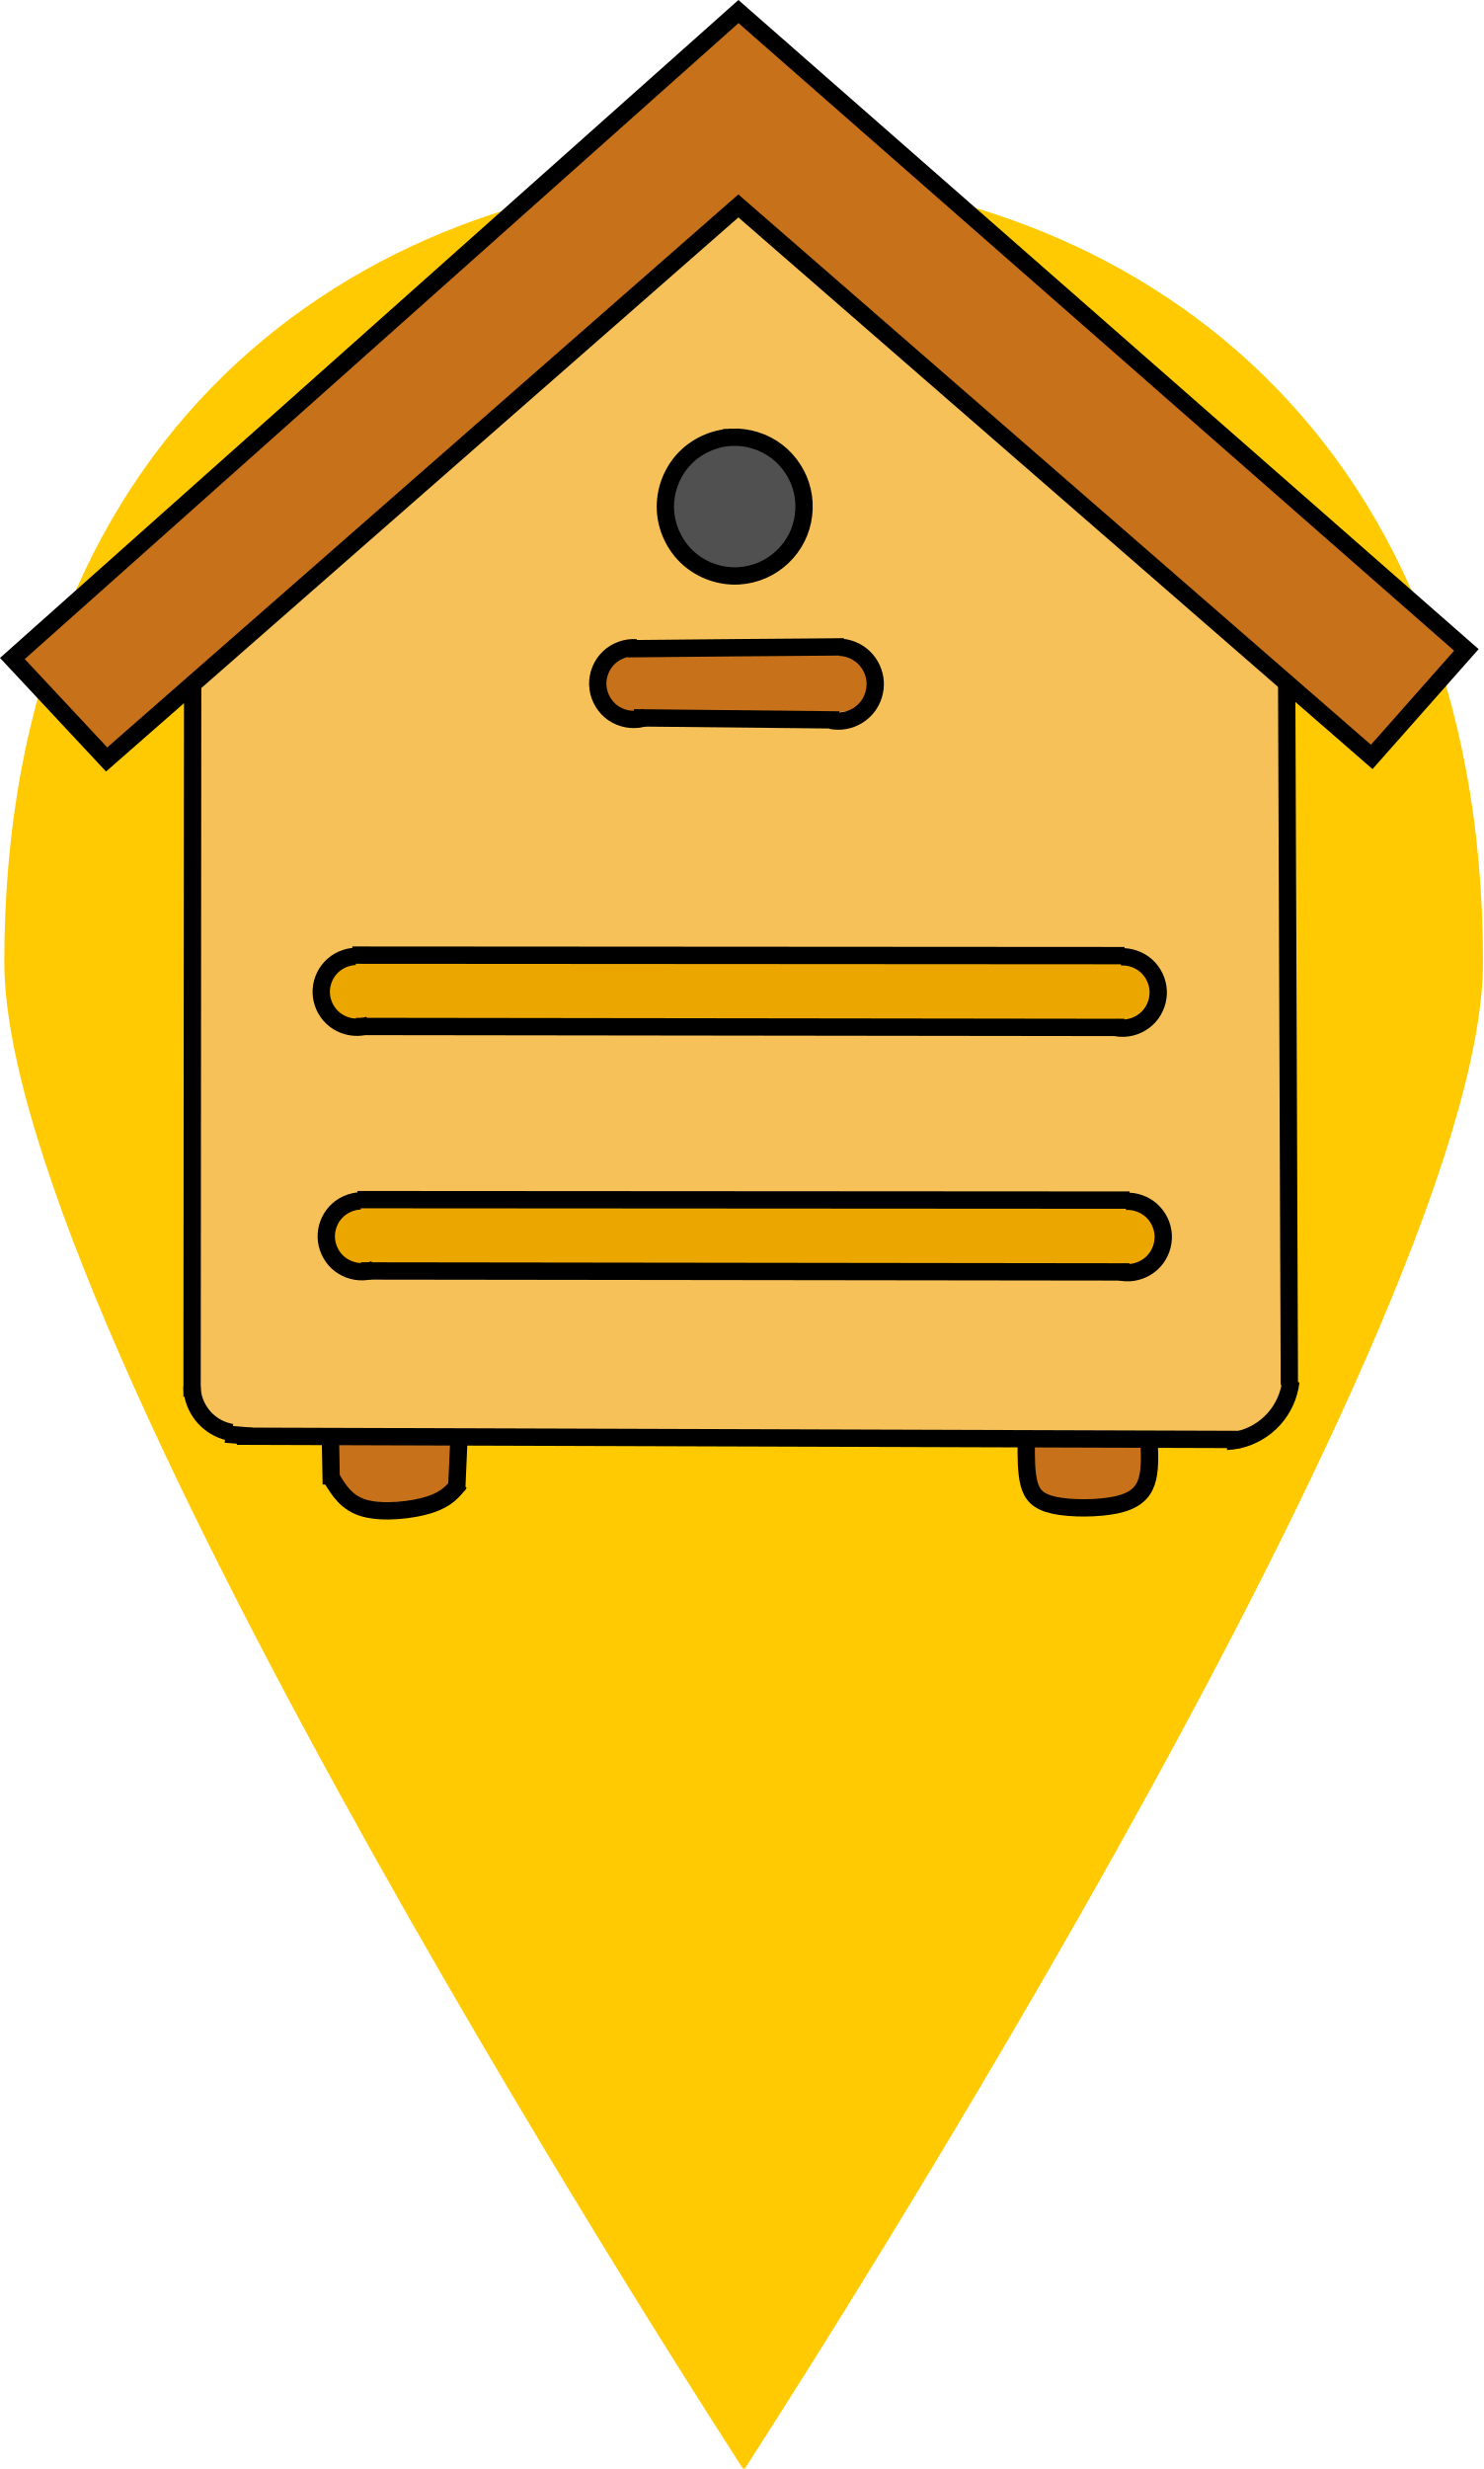
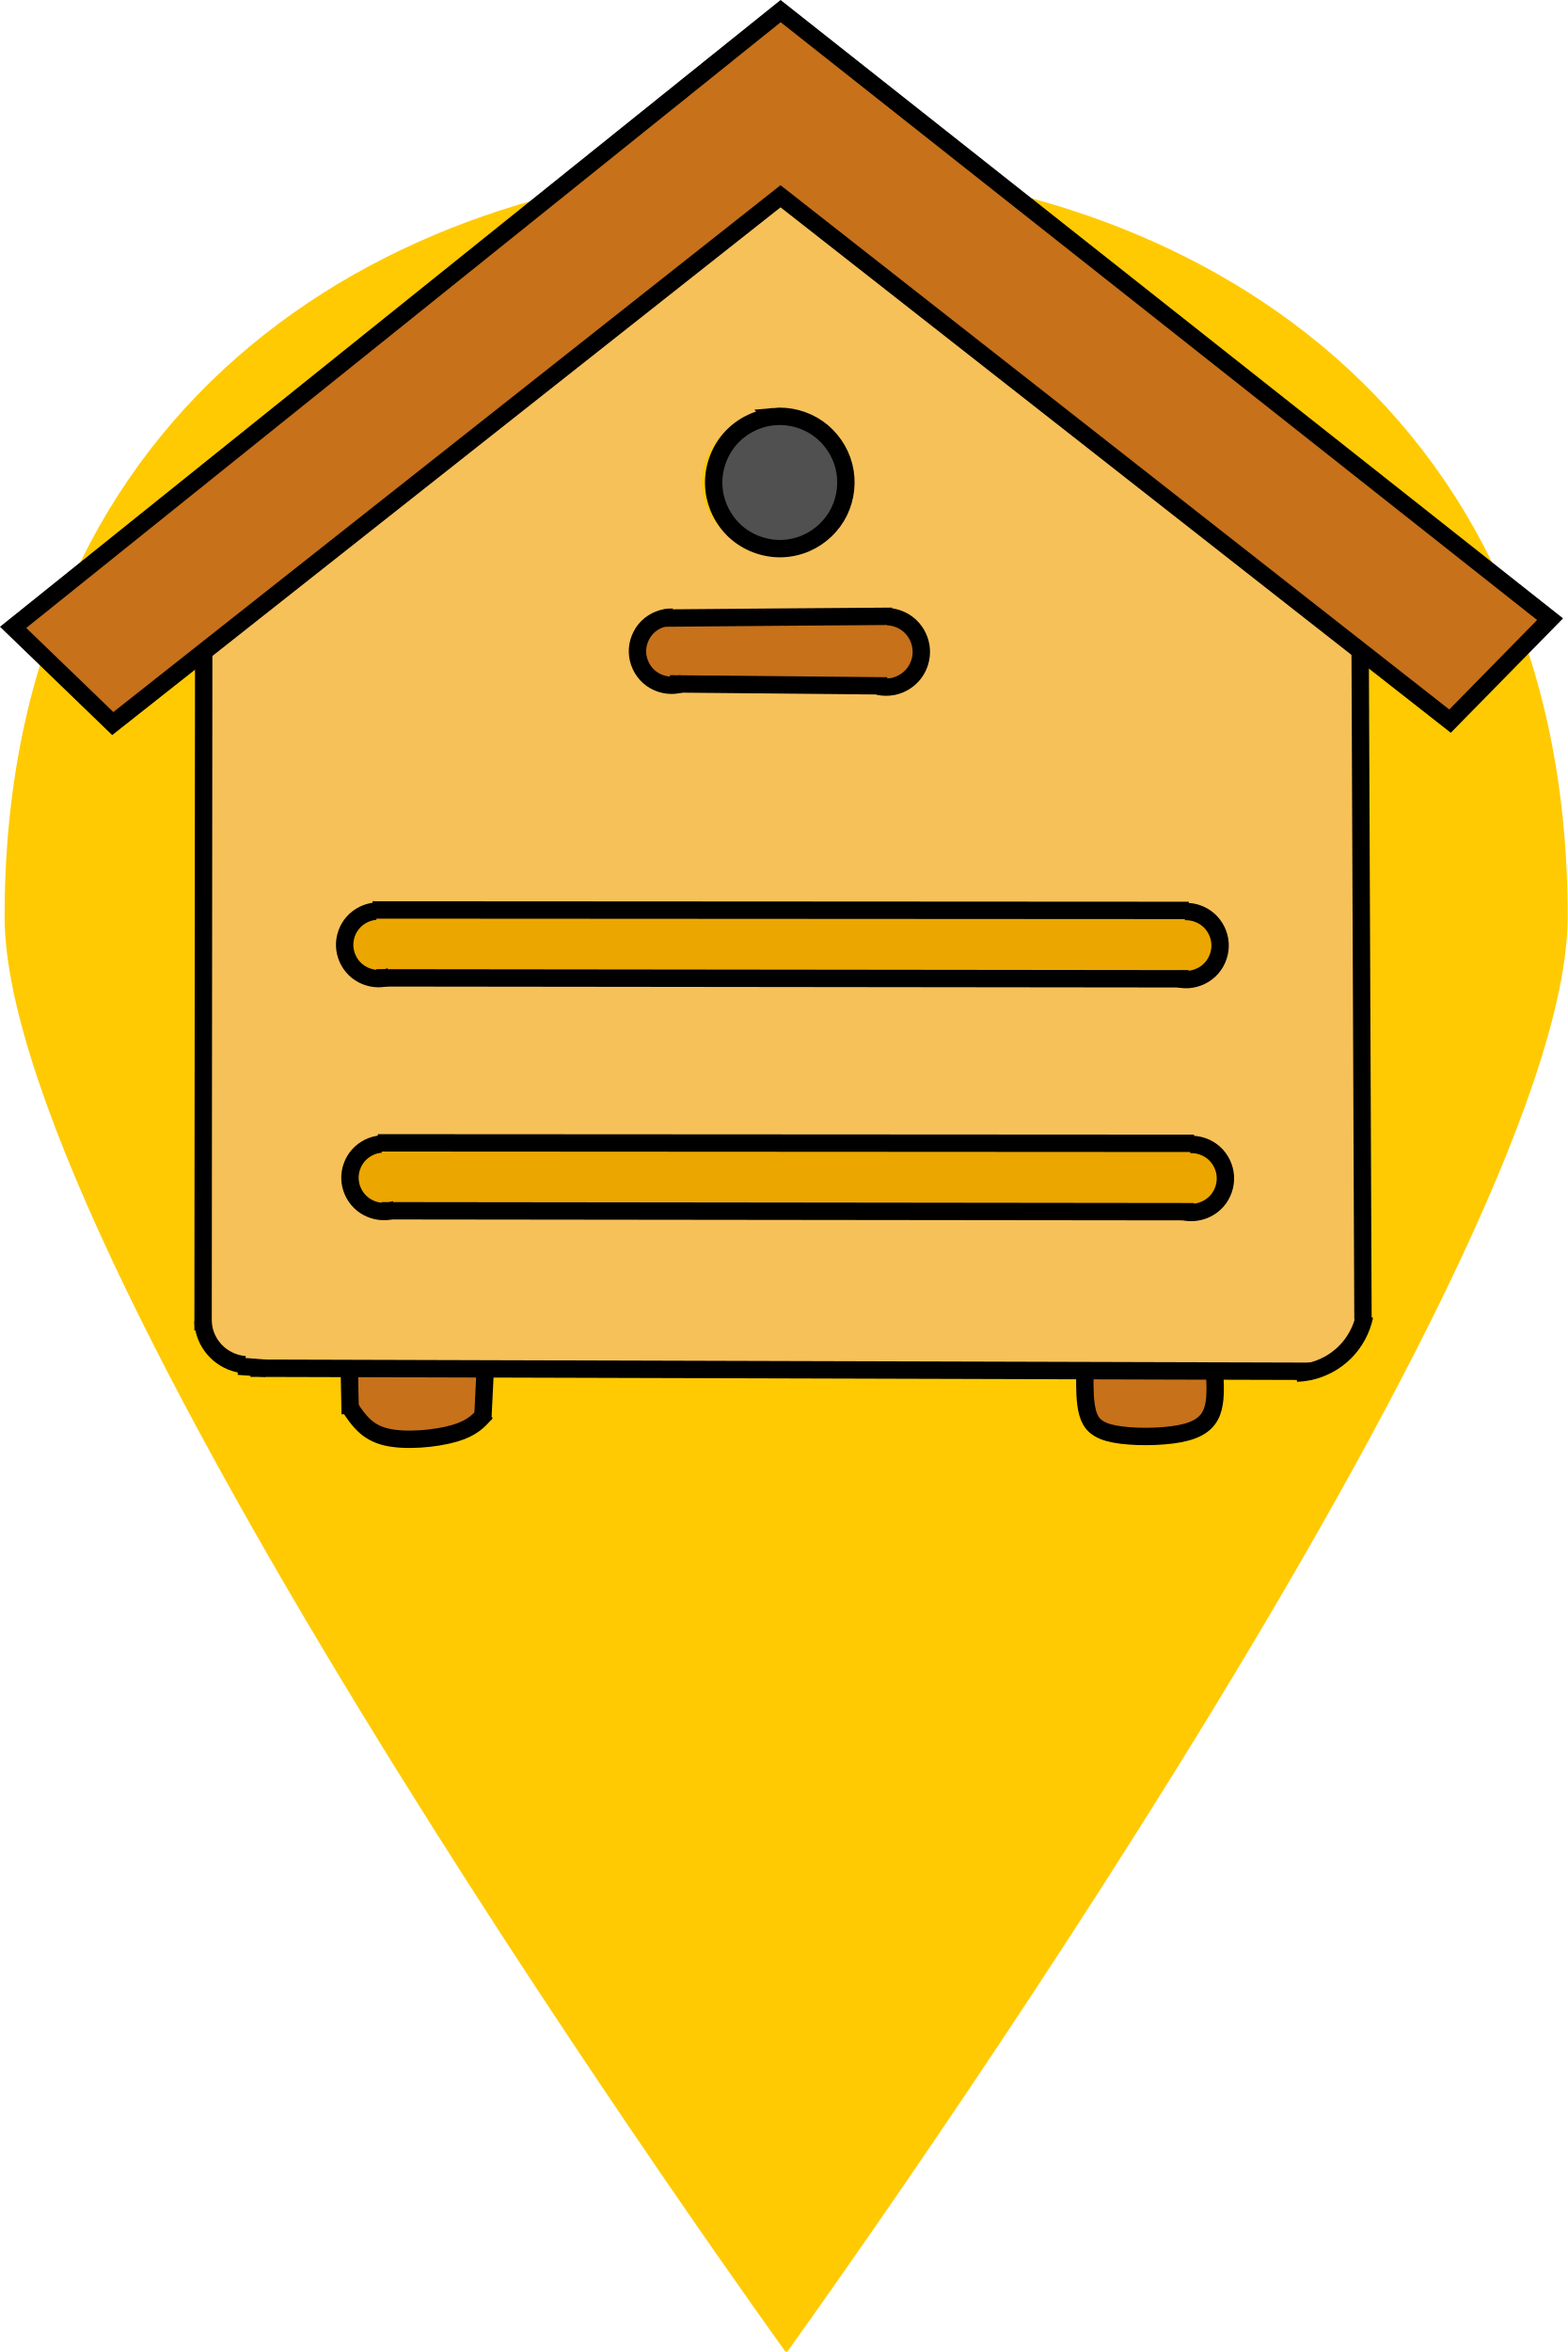
- <svg xmlns="http://www.w3.org/2000/svg" version="1.1" id="svg922" width="351.822" height="585.588" viewBox="0 0 351.822 585.588">
+ <svg xmlns="http://www.w3.org/2000/svg" version="1.1" id="svg922" width="60" height="90" viewBox="0 0 60 90">
  <defs id="defs926">
    </defs>
-   <g id="g930" transform="translate(129.6072,261.6111)">
-     <g id="g880" transform="translate(-136.0849,-228.0234)" style="fill:#ffca02;fill-opacity:1">
+   <g id="g930" transform="translate(129.7242,202.9962)">
+     <g id="g880" transform="matrix(0.1705354,0,0,0.1536851,-130.8271,-197.8304)" style="fill:#ffca02;fill-opacity:1">
      <path fill="#00aeef" d="m 182.9,551.7 c 0,0.1 0.2,0.3 0.2,0.3 0,0 175.2,-269 175.2,-357.4 C 358.3,64.5 269.5,7.9 182.9,7.7 96.3,7.9 7.5,64.5 7.5,194.6 7.5,283 182.8,552 182.8,552 c 0,0 0.1,-0.3 0.1,-0.3 z M 122.2,187.2 c 0,-33.6 27.2,-60.8 60.8,-60.8 33.6,0 60.8,27.2 60.8,60.8 0,33.6 -27.3,60.8 -60.9,60.8 -33.5,0 -60.7,-27.2 -60.7,-60.8 z" id="path878" style="fill:#ffca02;fill-opacity:1" />
    </g>
-     <path id="path1311" style="opacity:1;fill:#c7711b;fill-opacity:1;stroke-width:0.21" d="m 48.279,3.875 c -0.057,-3.255e-4 -0.094,0.008 -0.123,0.016 -0.057,0.015 -0.085,0.028 -0.111,0.041 -0.052,0.026 -0.089,0.048 -0.131,0.076 -0.083,0.055 -0.18,0.128 -0.305,0.225 -0.249,0.193 -0.601,0.482 -1.059,0.865 -0.916,0.767 -2.254,1.917 -4,3.439 -3.492,3.046 -8.616,7.578 -15.232,13.473 -5.611,4.999 -10.713,9.558 -14.412,12.877 -1.85,1.659 -3.349,3.008 -4.387,3.947 -0.519,0.47 -0.922,0.838 -1.197,1.092 -0.138,0.127 -0.243,0.225 -0.316,0.295 -0.037,0.035 -0.064,0.061 -0.088,0.086 -0.012,0.012 -0.024,0.024 -0.039,0.041 -0.008,0.009 -0.015,0.017 -0.031,0.039 -0.008,0.011 -0.033,0.052 -0.033,0.053 -2.888e-4,5.33e-4 -0.055,0.205 -0.055,0.205 -1.8e-5,5.68e-4 7.816e-4,0.058 0.004,0.08 0.003,0.022 0.008,0.04 0.012,0.055 0.008,0.03 0.015,0.05 0.021,0.066 0.014,0.033 0.025,0.051 0.035,0.068 0.02,0.034 0.036,0.058 0.055,0.084 0.038,0.053 0.085,0.112 0.143,0.182 0.114,0.14 0.271,0.324 0.467,0.547 0.391,0.445 0.928,1.037 1.518,1.672 0.591,0.636 1.149,1.214 1.578,1.637 0.214,0.211 0.397,0.384 0.539,0.51 0.071,0.063 0.13,0.114 0.189,0.158 0.03,0.022 0.057,0.043 0.098,0.066 0.04,0.023 0.065,0.072 0.258,0.072 4.11e-4,0 0.117,-0.014 0.145,-0.023 0.027,-0.009 0.044,-0.017 0.057,-0.023 0.026,-0.012 0.04,-0.02 0.051,-0.027 0.023,-0.014 0.034,-0.025 0.049,-0.035 0.029,-0.021 0.059,-0.043 0.096,-0.072 0.074,-0.059 0.174,-0.141 0.303,-0.248 0.258,-0.215 0.629,-0.528 1.102,-0.932 0.944,-0.807 2.294,-1.972 3.953,-3.41 3.319,-2.876 7.87,-6.843 12.852,-11.207 8.975,-7.862 13.506,-11.83 15.834,-13.773 1.164,-0.972 1.79,-1.442 2.082,-1.609 0.093,-0.054 0.074,-0.043 0.084,-0.047 2.943,2.64 11.91,10.412 20.209,17.557 4.162,3.583 8.145,7 11.096,9.514 1.475,1.257 2.692,2.286 3.545,3 0.426,0.357 0.763,0.635 0.996,0.824 0.117,0.094 0.207,0.167 0.275,0.219 0.034,0.026 0.061,0.045 0.094,0.066 0.016,0.011 0.03,0.022 0.068,0.041 0.019,0.009 0.102,0.037 0.104,0.037 0.001,3.09e-4 0.457,-0.156 0.457,-0.156 0.006,-0.007 0.265,-0.304 0.611,-0.697 0.346,-0.393 0.804,-0.912 1.289,-1.461 0.971,-1.098 1.941,-2.196 2.162,-2.449 a 0.456,0.456 0 0 0 0,-0.002 l 0.393,-0.451 a 0.456,0.456 0 0 0 -0.043,-0.643 L 80.223,31.66 C 68.726,21.574 60.875,14.693 55.869,10.314 53.366,8.125 51.575,6.561 50.393,5.535 49.802,5.022 49.362,4.645 49.062,4.389 48.913,4.261 48.798,4.163 48.715,4.094 c -0.042,-0.035 -0.075,-0.062 -0.104,-0.084 -0.028,-0.022 -0.031,-0.03 -0.094,-0.068 -6.56e-4,-3.985e-4 -0.094,-0.045 -0.135,-0.055 C 48.342,3.877 48.308,3.875 48.279,3.875 Z" transform="matrix(4.107773,0,0,4.107773,-151.9882,-272.2688)" />
-     <path id="path1325" style="opacity:1;fill:#505050;fill-opacity:1;stroke-width:0.21" d="m 48.154,28.225 c -0.25,-0.013 -0.504,2.68e-4 -0.76,0.043 -0.682,0.114 -1.364,0.431 -1.977,0.969 -0.919,0.807 -1.349,2.086 -1.119,3.311 0.105,0.561 0.476,1.158 0.932,1.676 0.456,0.518 0.99,0.953 1.523,1.107 1.066,0.309 1.629,0.254 2.65,-0.262 1.34,-0.677 2.036,-1.77 2.035,-3.217 -0.002,-2.114 -1.533,-3.534 -3.285,-3.627 z" transform="matrix(4.107773,0,0,4.107773,-151.9882,-272.2688)" />
-     <path id="path1313" style="opacity:1;fill:#c7711b;fill-opacity:1;stroke-width:0.21" d="m 48.053,40.258 c -3.021,0 -4.594,0.003 -5.504,0.061 -0.455,0.029 -0.748,0.07 -0.98,0.143 -0.232,0.072 -0.395,0.183 -0.537,0.295 -0.804,0.633 -0.883,1.806 -0.162,2.527 0.113,0.113 0.271,0.235 0.496,0.307 0.225,0.072 0.514,0.113 0.977,0.141 0.925,0.056 2.554,0.059 5.672,0.059 3.118,10e-7 4.747,-0.003 5.672,-0.059 0.462,-0.028 0.751,-0.069 0.977,-0.141 0.225,-0.072 0.383,-0.194 0.496,-0.307 0.336,-0.336 0.505,-0.77 0.484,-1.205 -0.021,-0.435 -0.225,-0.863 -0.58,-1.219 L 54.547,40.344 a 0.295,0.295 0 0 0 -0.209,-0.086 z" transform="matrix(4.107773,0,0,4.107773,-151.9882,-272.2688)" />
-     <path id="path1327" style="opacity:1;fill:#eba600;fill-opacity:1;stroke-width:0.21" d="m 48.129,58.105 c -11.161,0 -16.811,-4.89e-4 -19.732,0.053 -1.46,0.027 -2.235,0.066 -2.699,0.129 -0.232,0.031 -0.391,0.069 -0.523,0.127 -0.133,0.058 -0.231,0.143 -0.289,0.201 -0.725,0.725 -0.652,1.911 0.154,2.545 0.141,0.111 0.368,0.248 0.838,0.312 0.47,0.065 1.241,0.103 2.693,0.131 2.905,0.056 8.522,0.059 19.682,0.062 l 22.473,0.008 a 0.311,0.311 0 0 0 0.221,-0.09 l 0.52,-0.52 c 0.362,-0.362 0.584,-0.755 0.584,-1.178 3.59e-4,-0.422 -0.221,-0.815 -0.582,-1.176 l -0.516,-0.516 a 0.311,0.311 0 0 0 -0.221,-0.09 z" transform="matrix(4.107773,0,0,4.107773,-151.9882,-272.2688)" />
-     <path id="path1329" style="opacity:1;fill:#eba600;fill-opacity:1;stroke-width:0.21" d="m 25.928,72.072 a 0.424,0.424 0 0 0 -0.299,0.125 l -0.516,0.516 c -0.373,0.373 -0.614,0.793 -0.615,1.254 -9.82e-4,0.461 0.239,0.88 0.611,1.252 l 0.512,0.512 a 0.424,0.424 0 0 0 0.299,0.125 l 22.604,0.006 c 11.179,0.003 16.83,0.002 19.75,-0.051 1.46,-0.027 2.232,-0.064 2.705,-0.129 0.237,-0.032 0.404,-0.071 0.551,-0.137 0.147,-0.065 0.261,-0.167 0.32,-0.227 0.772,-0.772 0.69,-2.042 -0.17,-2.719 -0.141,-0.111 -0.406,-0.271 -0.881,-0.338 -0.475,-0.067 -1.238,-0.107 -2.686,-0.135 -2.895,-0.055 -8.511,-0.055 -19.717,-0.055 z" transform="matrix(4.107773,0,0,4.107773,-151.9882,-272.2688)" />
-     <path id="path1331" style="opacity:1;fill:#f7c15a;fill-opacity:1;stroke-width:0.21" d="m 47.855,15.17 c -0.209,0.006 -0.386,0.12 -0.459,0.176 -0.087,0.067 -0.188,0.157 -0.42,0.357 -0.232,0.2 -0.559,0.483 -0.969,0.84 -0.82,0.713 -1.975,1.719 -3.381,2.947 -2.811,2.456 -6.625,5.794 -10.764,9.422 L 16.814,42.104 a 0.462,0.462 0 0 0 -0.158,0.348 v 20.365 20.365 a 0.462,0.462 0 0 0 0.109,0.297 L 17.311,84.125 c 0.176,0.209 0.374,0.392 0.574,0.535 0.2,0.143 0.358,0.277 0.684,0.277 0.051,0 0.281,0.111 0.242,0.072 0.12,0.12 0.171,0.114 0.213,0.127 0.042,0.013 0.073,0.019 0.105,0.025 0.066,0.012 0.135,0.021 0.219,0.029 0.168,0.017 0.392,0.031 0.682,0.045 0.579,0.029 1.412,0.055 2.482,0.078 2.141,0.046 5.233,0.08 9.117,0.098 21.875,0.1 33.232,0.145 39.221,0.111 2.994,-0.017 4.643,-0.053 5.611,-0.115 0.484,-0.031 0.799,-0.068 1.039,-0.119 0.24,-0.051 0.421,-0.131 0.547,-0.207 0.476,-0.29 0.967,-0.783 1.256,-1.258 0.111,-0.181 0.226,-0.414 0.293,-0.746 0.067,-0.332 0.105,-0.771 0.131,-1.492 0.051,-1.442 0.047,-4.019 0.033,-8.986 -0.016,-5.666 -0.086,-14.822 -0.156,-20.352 L 79.477,42.199 a 0.462,0.462 0 0 0 -0.16,-0.344 L 63.879,28.432 C 56.277,21.822 52.419,18.471 50.389,16.803 49.374,15.968 48.829,15.555 48.436,15.342 48.239,15.235 48.065,15.164 47.855,15.17 Z m -0.242,12.594 c 1.187,-0.054 2.405,0.367 3.258,1.266 1.867,1.967 1.151,5.573 -1.297,6.607 -0.417,0.176 -1.109,0.272 -1.799,0.244 -0.69,-0.028 -1.388,-0.178 -1.826,-0.395 -2.174,-1.076 -2.853,-4.105 -1.348,-6.184 0.694,-0.958 1.825,-1.485 3.012,-1.539 z m 5.633,12.031 c 0.952,0.033 1.141,0.104 1.562,0.291 0.809,0.358 1.238,1.031 1.312,1.764 0.074,0.733 -0.214,1.52 -0.941,2.092 -0.139,0.109 -0.183,0.144 -0.314,0.188 -0.132,0.043 -0.374,0.086 -0.824,0.113 -0.901,0.054 -2.605,0.051 -5.945,0.041 -3.319,-0.009 -5.024,-0.016 -5.945,-0.076 -0.461,-0.03 -0.719,-0.075 -0.877,-0.123 -0.158,-0.048 -0.234,-0.096 -0.396,-0.205 -1.014,-0.684 -1.313,-1.824 -0.766,-2.883 0.151,-0.293 0.243,-0.448 0.367,-0.551 0.124,-0.102 0.328,-0.197 0.783,-0.277 0.911,-0.16 2.724,-0.215 6.271,-0.299 3.112,-0.073 4.761,-0.107 5.713,-0.074 z m -5.139,17.822 c 12.627,-10e-7 18.561,-0.023 21.383,0.156 1.411,0.09 2.028,0.254 2.246,0.389 0.109,0.068 0.144,0.113 0.203,0.225 0.059,0.111 0.126,0.293 0.238,0.525 0.112,0.232 0.215,0.472 0.287,0.662 0.036,0.095 0.065,0.177 0.082,0.234 0.017,0.057 0.014,0.112 0.014,0.035 0,0.105 -0.142,0.597 -0.357,1.01 -0.216,0.413 -0.546,0.805 -0.605,0.844 -0.126,0.082 -0.77,0.291 -1.178,0.318 -0.007,4.85e-4 -0.251,0.007 -0.605,0.01 -0.354,0.003 -0.849,0.006 -1.467,0.008 -1.235,0.004 -2.965,0.004 -5.061,0.004 -4.192,-0.001 -9.849,-0.012 -15.963,-0.029 -10.103,-0.029 -15.674,-0.052 -18.771,-0.107 -1.549,-0.028 -2.482,-0.065 -3.037,-0.111 -0.555,-0.047 -0.706,-0.118 -0.701,-0.115 -0.916,-0.6 -1.194,-1.952 -0.568,-2.979 0.117,-0.192 0.187,-0.333 0.248,-0.416 0.061,-0.083 0.101,-0.124 0.232,-0.188 0.263,-0.126 0.926,-0.262 2.348,-0.338 2.844,-0.152 8.709,-0.137 21.033,-0.137 z m 0.557,14.131 c 10.676,0.027 16.33,0.044 19.387,0.102 1.528,0.029 2.411,0.068 2.928,0.119 0.517,0.051 0.623,0.098 0.736,0.16 1.44,0.786 1.343,3.066 -0.203,3.865 -0.169,0.087 -0.711,0.2 -3.818,0.236 -3.108,0.037 -8.747,0.022 -19.154,-0.016 -6.187,-0.023 -11.857,-0.051 -16.008,-0.08 -2.075,-0.015 -3.771,-0.03 -4.961,-0.043 -0.595,-0.007 -1.064,-0.013 -1.389,-0.02 -0.163,-0.003 -0.29,-0.005 -0.377,-0.008 -0.041,-0.001 -0.071,-0.003 -0.092,-0.004 -0.353,-0.069 -0.778,-0.356 -1.096,-0.762 -0.319,-0.407 -0.52,-0.917 -0.52,-1.332 0,-0.695 0.536,-1.517 1.303,-1.889 0.218,-0.105 0.291,-0.15 0.744,-0.205 0.453,-0.055 1.248,-0.096 2.719,-0.119 2.942,-0.047 8.588,-0.034 19.801,-0.006 z" transform="matrix(4.107773,0,0,4.107773,-151.9882,-272.2688)" />
-     <path id="path1317" style="opacity:1;fill:#c7711b;fill-opacity:1;stroke-width:0.21" d="m 25.105,85.699 a 0.456,0.456 0 0 0 -0.457,0.457 v 0.801 c 0,0.624 0.288,1.217 0.691,1.697 0.404,0.48 0.935,0.864 1.549,0.957 1.082,0.165 2.716,-0.045 3.664,-0.49 0.355,-0.167 0.66,-0.323 0.842,-0.65 0.181,-0.328 0.191,-0.663 0.221,-1.186 l 0.062,-1.104 a 0.456,0.456 0 0 0 -0.455,-0.482 h -3.059 z" transform="matrix(4.107773,0,0,4.107773,-151.9882,-272.2688)" />
-     <path id="path1315" style="opacity:1;fill:#c7711b;fill-opacity:1;stroke-width:0.21" d="m 65.201,85.902 a 0.466,0.466 0 0 0 -0.459,0.545 l 0.139,0.787 a 0.466,0.466 0 0 0 0,0.002 c 0.12,0.677 0.191,1.08 0.383,1.424 0.192,0.344 0.566,0.525 0.896,0.598 0.295,0.065 0.683,0.178 0.701,0.186 0.292,0.116 0.488,0.085 0.799,0.078 0.311,-0.007 0.677,-0.033 1.047,-0.072 0.37,-0.04 0.742,-0.092 1.061,-0.152 0.319,-0.06 0.556,-0.105 0.791,-0.229 0.356,-0.188 0.658,-0.399 0.834,-0.734 0.176,-0.335 0.199,-0.7 0.201,-1.178 l 0.002,-0.787 a 0.466,0.466 0 0 0 -0.465,-0.467 h -2.965 z" transform="matrix(4.107773,0,0,4.107773,-151.9882,-272.2688)" />
-     <path style="fill:none;stroke:#000000;stroke-width:4.108px;stroke-linecap:butt;stroke-linejoin:miter;stroke-opacity:1" d="M -126.671,-105.43 45.581,-258.87 218.267,-107.468 195.814,-82.087 45.557,-212.77 -104.307,-81.483 Z" id="path956" />
-     <path style="fill:none;stroke:#000000;stroke-width:4.108px;stroke-linecap:butt;stroke-linejoin:miter;stroke-opacity:1" d="m 43.985,-157.903 c -4.328,0.187 -8.551,2.164 -11.465,5.369 -2.914,3.204 -4.484,7.596 -4.26,11.921 0.223,4.326 2.237,8.532 5.466,11.419 3.229,2.887 7.633,4.419 11.957,4.159 1.921,-0.116 3.821,-0.571 5.585,-1.34 3.487,-1.519 6.415,-4.288 8.125,-7.686 1.711,-3.398 2.192,-7.398 1.336,-11.105 -0.856,-3.706 -3.043,-7.091 -6.071,-9.394 -3.028,-2.303 -6.873,-3.508 -10.673,-3.344 z" id="path962" />
-     <path style="fill:none;stroke:#000000;stroke-width:4.108px;stroke-linecap:butt;stroke-linejoin:miter;stroke-opacity:1" d="m 21.338,-107.964 c -2.366,-0.177 -4.791,0.691 -6.507,2.329 -1.716,1.638 -2.697,4.019 -2.631,6.391 0.066,2.371 1.177,4.695 2.981,6.235 1.804,1.54 4.274,2.272 6.626,1.964 0.658,-0.086 1.305,-0.249 1.925,-0.486" id="path986" />
-     <path style="fill:none;stroke:#000000;stroke-width:4.108px;stroke-linecap:butt;stroke-linejoin:miter;stroke-opacity:1" d="m 69.565,-108.105 c 2.143,0.073 4.249,0.966 5.791,2.456 1.542,1.49 2.507,3.564 2.653,5.703 0.146,2.14 -0.527,4.325 -1.852,6.011 -1.325,1.686 -3.289,2.857 -5.403,3.221 -1.066,0.183 -2.165,0.167 -3.225,-0.047" id="path990" />
-     <path style="fill:none;stroke:#000000;stroke-width:4.108px;stroke-linecap:butt;stroke-linejoin:miter;stroke-opacity:1" d="m 19.371,-107.745 c 17.082,-0.197 34.16,-0.296 51.234,-0.446" id="path994" />
-     <path style="fill:none;stroke:#000000;stroke-width:4.108px;stroke-linecap:butt;stroke-linejoin:miter;stroke-opacity:1" d="m 20.73,-91.365 48.758,0.508" id="path996" />
-     <path style="fill:none;stroke:#000000;stroke-width:4.108px;stroke-linecap:butt;stroke-linejoin:miter;stroke-opacity:1" d="m -46.017,-35.076 183.181,0.115" id="path998" />
-     <path style="fill:none;stroke:#000000;stroke-width:4.108px;stroke-linecap:butt;stroke-linejoin:miter;stroke-opacity:1" d="M 137.131,-17.929 -45.162,-18.162" id="path1000" />
-     <path style="fill:none;stroke:#000000;stroke-width:4.108px;stroke-linecap:butt;stroke-linejoin:miter;stroke-opacity:1" d="m -45.273,-34.777 c -2.195,0.071 -4.347,1.044 -5.851,2.644 -1.504,1.6 -2.34,3.809 -2.274,6.004 0.066,2.195 1.034,4.349 2.631,5.857 1.597,1.507 3.804,2.349 5.999,2.288 0.961,-0.027 1.918,-0.22 2.814,-0.569" id="path1002" />
-     <path style="fill:none;stroke:#000000;stroke-width:4.108px;stroke-linecap:butt;stroke-linejoin:miter;stroke-opacity:1" d="m 136.216,-34.67 c 2.219,-0.127 4.478,0.663 6.134,2.146 1.656,1.483 2.689,3.641 2.807,5.861 0.117,2.22 -0.683,4.475 -2.173,6.124 -1.49,1.649 -3.653,2.673 -5.873,2.78 -0.707,0.034 -1.419,-0.021 -2.112,-0.163" id="path1014" />
-     <path style="fill:none;stroke:#000000;stroke-width:4.108px;stroke-linecap:butt;stroke-linejoin:miter;stroke-opacity:1" d="M -44.823,22.913 138.359,23.029" id="path998-3" />
-     <path style="fill:none;stroke:#000000;stroke-width:4.108px;stroke-linecap:butt;stroke-linejoin:miter;stroke-opacity:1" d="M 138.325,40.06 -43.968,39.827" id="path1000-6" />
-     <path style="fill:none;stroke:#000000;stroke-width:4.108px;stroke-linecap:butt;stroke-linejoin:miter;stroke-opacity:1" d="m -44.079,23.212 c -2.195,0.071 -4.347,1.044 -5.851,2.644 -1.504,1.6 -2.34,3.809 -2.274,6.004 0.066,2.195 1.034,4.349 2.631,5.857 1.597,1.507 3.804,2.349 5.999,2.288 0.961,-0.027 1.918,-0.22 2.814,-0.569" id="path1002-7" />
-     <path style="fill:none;stroke:#000000;stroke-width:4.108px;stroke-linecap:butt;stroke-linejoin:miter;stroke-opacity:1" d="m 137.41,23.319 c 2.219,-0.127 4.477,0.663 6.133,2.146 1.656,1.483 2.689,3.64 2.806,5.86 0.117,2.22 -0.683,4.474 -2.173,6.123 -1.49,1.649 -3.652,2.673 -5.872,2.781 -0.707,0.034 -1.419,-0.021 -2.112,-0.163" id="path1014-5" />
-     <path style="fill:none;stroke:#000000;stroke-width:4.108px;stroke-linecap:butt;stroke-linejoin:miter;stroke-opacity:1" d="m -83.902,-100.16 -0.141,169.805" id="path1058" />
-     <path style="fill:none;stroke:#000000;stroke-width:4.108px;stroke-linecap:butt;stroke-linejoin:miter;stroke-opacity:1" d="m -74.609,78.157 c -2.223,-0.368 -4.327,-1.418 -5.958,-2.973 -1.631,-1.554 -2.78,-3.607 -3.254,-5.809 -0.148,-0.686 -0.231,-1.385 -0.249,-2.087" id="path1062" />
-     <path style="fill:none;stroke:#000000;stroke-width:4.108px;stroke-linecap:butt;stroke-linejoin:miter;stroke-opacity:1" d="m -73.409,79.026 238.185,0.773" id="path1066" />
-     <path style="fill:none;stroke:#000000;stroke-width:4.108px;stroke-linecap:butt;stroke-linejoin:miter;stroke-opacity:1" d="m 176.626,66.022 c -0.375,3.3 -1.805,6.472 -4.028,8.939 -2.224,2.467 -5.23,4.218 -8.474,4.933 -0.896,0.198 -1.809,0.318 -2.726,0.36" id="path1070" />
-     <path style="fill:none;stroke:#000000;stroke-width:4.108px;stroke-linecap:butt;stroke-linejoin:miter;stroke-opacity:1" d="m 175.639,-99.312 0.634,166.198" id="path1074" />
-     <path style="fill:none;stroke:#000000;stroke-width:4.108px;stroke-linecap:butt;stroke-linejoin:miter;stroke-opacity:1" d="m -76.124,78.52 6.23,0.531" id="path1078" />
-     <path style="fill:none;stroke:#000000;stroke-width:4.108px;stroke-linecap:butt;stroke-linejoin:miter;stroke-opacity:1" d="m -51.193,81.036 0.178,9.417" id="path1080" />
-     <path style="fill:none;stroke:#000000;stroke-width:4.108px;stroke-linecap:butt;stroke-linejoin:miter;stroke-opacity:1" d="m -20.726,79.355 -0.547,12.491" id="path1082" />
-     <path style="fill:none;stroke:#000000;stroke-width:4.108px;stroke-linecap:butt;stroke-linejoin:miter;stroke-opacity:1" d="m -51.025,88.876 c 1.847,3.048 3.691,6.091 8.02,7.259 4.328,1.167 11.14,0.464 15.3,-0.865 4.16,-1.329 5.672,-3.285 7.184,-5.242" id="path1084" />
-     <path style="fill:none;stroke:#000000;stroke-width:4.108px;stroke-linecap:butt;stroke-linejoin:miter;stroke-opacity:1" d="m 142.982,80.173 c 0.155,3.523 0.31,7.043 -0.599,9.712 -0.91,2.669 -2.884,4.492 -7.14,5.418 -4.256,0.925 -10.797,0.952 -14.753,0.101 -3.956,-0.851 -5.325,-2.585 -6.001,-5.233 -0.676,-2.647 -0.656,-6.207 -0.635,-9.771" id="path1088" />
+     <path id="path1311" style="opacity:1;fill:#c7711b;fill-opacity:1;stroke-width:0.21" d="m 48.279,3.875 c -0.057,-3.255e-4 -0.094,0.008 -0.123,0.016 -0.057,0.015 -0.085,0.028 -0.111,0.041 -0.052,0.026 -0.089,0.048 -0.131,0.076 -0.083,0.055 -0.18,0.128 -0.305,0.225 -0.249,0.193 -0.601,0.482 -1.059,0.865 -0.916,0.767 -2.254,1.917 -4,3.439 -3.492,3.046 -8.616,7.578 -15.232,13.473 -5.611,4.999 -10.713,9.558 -14.412,12.877 -1.85,1.659 -3.349,3.008 -4.387,3.947 -0.519,0.47 -0.922,0.838 -1.197,1.092 -0.138,0.127 -0.243,0.225 -0.316,0.295 -0.037,0.035 -0.064,0.061 -0.088,0.086 -0.012,0.012 -0.024,0.024 -0.039,0.041 -0.008,0.009 -0.015,0.017 -0.031,0.039 -0.008,0.011 -0.033,0.052 -0.033,0.053 -2.888e-4,5.33e-4 -0.055,0.205 -0.055,0.205 -1.8e-5,5.68e-4 7.816e-4,0.058 0.004,0.08 0.003,0.022 0.008,0.04 0.012,0.055 0.008,0.03 0.015,0.05 0.021,0.066 0.014,0.033 0.025,0.051 0.035,0.068 0.02,0.034 0.036,0.058 0.055,0.084 0.038,0.053 0.085,0.112 0.143,0.182 0.114,0.14 0.271,0.324 0.467,0.547 0.391,0.445 0.928,1.037 1.518,1.672 0.591,0.636 1.149,1.214 1.578,1.637 0.214,0.211 0.397,0.384 0.539,0.51 0.071,0.063 0.13,0.114 0.189,0.158 0.03,0.022 0.057,0.043 0.098,0.066 0.04,0.023 0.065,0.072 0.258,0.072 4.11e-4,0 0.117,-0.014 0.145,-0.023 0.027,-0.009 0.044,-0.017 0.057,-0.023 0.026,-0.012 0.04,-0.02 0.051,-0.027 0.023,-0.014 0.034,-0.025 0.049,-0.035 0.029,-0.021 0.059,-0.043 0.096,-0.072 0.074,-0.059 0.174,-0.141 0.303,-0.248 0.258,-0.215 0.629,-0.528 1.102,-0.932 0.944,-0.807 2.294,-1.972 3.953,-3.41 3.319,-2.876 7.87,-6.843 12.852,-11.207 8.975,-7.862 13.506,-11.83 15.834,-13.773 1.164,-0.972 1.79,-1.442 2.082,-1.609 0.093,-0.054 0.074,-0.043 0.084,-0.047 2.943,2.64 11.91,10.412 20.209,17.557 4.162,3.583 8.145,7 11.096,9.514 1.475,1.257 2.692,2.286 3.545,3 0.426,0.357 0.763,0.635 0.996,0.824 0.117,0.094 0.207,0.167 0.275,0.219 0.034,0.026 0.061,0.045 0.094,0.066 0.016,0.011 0.03,0.022 0.068,0.041 0.019,0.009 0.102,0.037 0.104,0.037 0.001,3.09e-4 0.457,-0.156 0.457,-0.156 0.006,-0.007 0.265,-0.304 0.611,-0.697 0.346,-0.393 0.804,-0.912 1.289,-1.461 0.971,-1.098 1.941,-2.196 2.162,-2.449 a 0.456,0.456 0 0 0 0,-0.002 l 0.393,-0.451 a 0.456,0.456 0 0 0 -0.043,-0.643 L 80.223,31.66 C 68.726,21.574 60.875,14.693 55.869,10.314 53.366,8.125 51.575,6.561 50.393,5.535 49.802,5.022 49.362,4.645 49.062,4.389 48.913,4.261 48.798,4.163 48.715,4.094 c -0.042,-0.035 -0.075,-0.062 -0.104,-0.084 -0.028,-0.022 -0.031,-0.03 -0.094,-0.068 -6.56e-4,-3.985e-4 -0.094,-0.045 -0.135,-0.055 C 48.342,3.877 48.308,3.875 48.279,3.875 Z" transform="matrix(0.7005208,0,0,0.6313037,-133.5391,-204.6303)" />
+     <path id="path1325" style="opacity:1;fill:#505050;fill-opacity:1;stroke-width:0.21" d="m 48.154,28.225 c -0.25,-0.013 -0.504,2.68e-4 -0.76,0.043 -0.682,0.114 -1.364,0.431 -1.977,0.969 -0.919,0.807 -1.349,2.086 -1.119,3.311 0.105,0.561 0.476,1.158 0.932,1.676 0.456,0.518 0.99,0.953 1.523,1.107 1.066,0.309 1.629,0.254 2.65,-0.262 1.34,-0.677 2.036,-1.77 2.035,-3.217 -0.002,-2.114 -1.533,-3.534 -3.285,-3.627 z" transform="matrix(0.7005208,0,0,0.6313037,-133.5391,-204.6303)" />
+     <path id="path1313" style="opacity:1;fill:#c7711b;fill-opacity:1;stroke-width:0.21" d="m 48.053,40.258 c -3.021,0 -4.594,0.003 -5.504,0.061 -0.455,0.029 -0.748,0.07 -0.98,0.143 -0.232,0.072 -0.395,0.183 -0.537,0.295 -0.804,0.633 -0.883,1.806 -0.162,2.527 0.113,0.113 0.271,0.235 0.496,0.307 0.225,0.072 0.514,0.113 0.977,0.141 0.925,0.056 2.554,0.059 5.672,0.059 3.118,10e-7 4.747,-0.003 5.672,-0.059 0.462,-0.028 0.751,-0.069 0.977,-0.141 0.225,-0.072 0.383,-0.194 0.496,-0.307 0.336,-0.336 0.505,-0.77 0.484,-1.205 -0.021,-0.435 -0.225,-0.863 -0.58,-1.219 L 54.547,40.344 a 0.295,0.295 0 0 0 -0.209,-0.086 z" transform="matrix(0.7005208,0,0,0.6313037,-133.5391,-204.6303)" />
+     <path id="path1327" style="opacity:1;fill:#eba600;fill-opacity:1;stroke-width:0.21" d="m 48.129,58.105 c -11.161,0 -16.811,-4.89e-4 -19.732,0.053 -1.46,0.027 -2.235,0.066 -2.699,0.129 -0.232,0.031 -0.391,0.069 -0.523,0.127 -0.133,0.058 -0.231,0.143 -0.289,0.201 -0.725,0.725 -0.652,1.911 0.154,2.545 0.141,0.111 0.368,0.248 0.838,0.312 0.47,0.065 1.241,0.103 2.693,0.131 2.905,0.056 8.522,0.059 19.682,0.062 l 22.473,0.008 a 0.311,0.311 0 0 0 0.221,-0.09 l 0.52,-0.52 c 0.362,-0.362 0.584,-0.755 0.584,-1.178 3.59e-4,-0.422 -0.221,-0.815 -0.582,-1.176 l -0.516,-0.516 a 0.311,0.311 0 0 0 -0.221,-0.09 z" transform="matrix(0.7005208,0,0,0.6313037,-133.5391,-204.6303)" />
+     <path id="path1329" style="opacity:1;fill:#eba600;fill-opacity:1;stroke-width:0.21" d="m 25.928,72.072 a 0.424,0.424 0 0 0 -0.299,0.125 l -0.516,0.516 c -0.373,0.373 -0.614,0.793 -0.615,1.254 -9.82e-4,0.461 0.239,0.88 0.611,1.252 l 0.512,0.512 a 0.424,0.424 0 0 0 0.299,0.125 l 22.604,0.006 c 11.179,0.003 16.83,0.002 19.75,-0.051 1.46,-0.027 2.232,-0.064 2.705,-0.129 0.237,-0.032 0.404,-0.071 0.551,-0.137 0.147,-0.065 0.261,-0.167 0.32,-0.227 0.772,-0.772 0.69,-2.042 -0.17,-2.719 -0.141,-0.111 -0.406,-0.271 -0.881,-0.338 -0.475,-0.067 -1.238,-0.107 -2.686,-0.135 -2.895,-0.055 -8.511,-0.055 -19.717,-0.055 z" transform="matrix(0.7005208,0,0,0.6313037,-133.5391,-204.6303)" />
+     <path id="path1331" style="opacity:1;fill:#f7c15a;fill-opacity:1;stroke-width:0.21" d="m 47.855,15.17 c -0.209,0.006 -0.386,0.12 -0.459,0.176 -0.087,0.067 -0.188,0.157 -0.42,0.357 -0.232,0.2 -0.559,0.483 -0.969,0.84 -0.82,0.713 -1.975,1.719 -3.381,2.947 -2.811,2.456 -6.625,5.794 -10.764,9.422 L 16.814,42.104 a 0.462,0.462 0 0 0 -0.158,0.348 v 20.365 20.365 a 0.462,0.462 0 0 0 0.109,0.297 L 17.311,84.125 c 0.176,0.209 0.374,0.392 0.574,0.535 0.2,0.143 0.358,0.277 0.684,0.277 0.051,0 0.281,0.111 0.242,0.072 0.12,0.12 0.171,0.114 0.213,0.127 0.042,0.013 0.073,0.019 0.105,0.025 0.066,0.012 0.135,0.021 0.219,0.029 0.168,0.017 0.392,0.031 0.682,0.045 0.579,0.029 1.412,0.055 2.482,0.078 2.141,0.046 5.233,0.08 9.117,0.098 21.875,0.1 33.232,0.145 39.221,0.111 2.994,-0.017 4.643,-0.053 5.611,-0.115 0.484,-0.031 0.799,-0.068 1.039,-0.119 0.24,-0.051 0.421,-0.131 0.547,-0.207 0.476,-0.29 0.967,-0.783 1.256,-1.258 0.111,-0.181 0.226,-0.414 0.293,-0.746 0.067,-0.332 0.105,-0.771 0.131,-1.492 0.051,-1.442 0.047,-4.019 0.033,-8.986 -0.016,-5.666 -0.086,-14.822 -0.156,-20.352 L 79.477,42.199 a 0.462,0.462 0 0 0 -0.16,-0.344 L 63.879,28.432 C 56.277,21.822 52.419,18.471 50.389,16.803 49.374,15.968 48.829,15.555 48.436,15.342 48.239,15.235 48.065,15.164 47.855,15.17 Z m -0.242,12.594 c 1.187,-0.054 2.405,0.367 3.258,1.266 1.867,1.967 1.151,5.573 -1.297,6.607 -0.417,0.176 -1.109,0.272 -1.799,0.244 -0.69,-0.028 -1.388,-0.178 -1.826,-0.395 -2.174,-1.076 -2.853,-4.105 -1.348,-6.184 0.694,-0.958 1.825,-1.485 3.012,-1.539 z m 5.633,12.031 c 0.952,0.033 1.141,0.104 1.562,0.291 0.809,0.358 1.238,1.031 1.312,1.764 0.074,0.733 -0.214,1.52 -0.941,2.092 -0.139,0.109 -0.183,0.144 -0.314,0.188 -0.132,0.043 -0.374,0.086 -0.824,0.113 -0.901,0.054 -2.605,0.051 -5.945,0.041 -3.319,-0.009 -5.024,-0.016 -5.945,-0.076 -0.461,-0.03 -0.719,-0.075 -0.877,-0.123 -0.158,-0.048 -0.234,-0.096 -0.396,-0.205 -1.014,-0.684 -1.313,-1.824 -0.766,-2.883 0.151,-0.293 0.243,-0.448 0.367,-0.551 0.124,-0.102 0.328,-0.197 0.783,-0.277 0.911,-0.16 2.724,-0.215 6.271,-0.299 3.112,-0.073 4.761,-0.107 5.713,-0.074 z m -5.139,17.822 c 12.627,-10e-7 18.561,-0.023 21.383,0.156 1.411,0.09 2.028,0.254 2.246,0.389 0.109,0.068 0.144,0.113 0.203,0.225 0.059,0.111 0.126,0.293 0.238,0.525 0.112,0.232 0.215,0.472 0.287,0.662 0.036,0.095 0.065,0.177 0.082,0.234 0.017,0.057 0.014,0.112 0.014,0.035 0,0.105 -0.142,0.597 -0.357,1.01 -0.216,0.413 -0.546,0.805 -0.605,0.844 -0.126,0.082 -0.77,0.291 -1.178,0.318 -0.007,4.85e-4 -0.251,0.007 -0.605,0.01 -0.354,0.003 -0.849,0.006 -1.467,0.008 -1.235,0.004 -2.965,0.004 -5.061,0.004 -4.192,-0.001 -9.849,-0.012 -15.963,-0.029 -10.103,-0.029 -15.674,-0.052 -18.771,-0.107 -1.549,-0.028 -2.482,-0.065 -3.037,-0.111 -0.555,-0.047 -0.706,-0.118 -0.701,-0.115 -0.916,-0.6 -1.194,-1.952 -0.568,-2.979 0.117,-0.192 0.187,-0.333 0.248,-0.416 0.061,-0.083 0.101,-0.124 0.232,-0.188 0.263,-0.126 0.926,-0.262 2.348,-0.338 2.844,-0.152 8.709,-0.137 21.033,-0.137 z m 0.557,14.131 c 10.676,0.027 16.33,0.044 19.387,0.102 1.528,0.029 2.411,0.068 2.928,0.119 0.517,0.051 0.623,0.098 0.736,0.16 1.44,0.786 1.343,3.066 -0.203,3.865 -0.169,0.087 -0.711,0.2 -3.818,0.236 -3.108,0.037 -8.747,0.022 -19.154,-0.016 -6.187,-0.023 -11.857,-0.051 -16.008,-0.08 -2.075,-0.015 -3.771,-0.03 -4.961,-0.043 -0.595,-0.007 -1.064,-0.013 -1.389,-0.02 -0.163,-0.003 -0.29,-0.005 -0.377,-0.008 -0.041,-0.001 -0.071,-0.003 -0.092,-0.004 -0.353,-0.069 -0.778,-0.356 -1.096,-0.762 -0.319,-0.407 -0.52,-0.917 -0.52,-1.332 0,-0.695 0.536,-1.517 1.303,-1.889 0.218,-0.105 0.291,-0.15 0.744,-0.205 0.453,-0.055 1.248,-0.096 2.719,-0.119 2.942,-0.047 8.588,-0.034 19.801,-0.006 z" transform="matrix(0.7005208,0,0,0.6313037,-133.5391,-204.6303)" />
+     <path id="path1317" style="opacity:1;fill:#c7711b;fill-opacity:1;stroke-width:0.21" d="m 25.105,85.699 a 0.456,0.456 0 0 0 -0.457,0.457 v 0.801 c 0,0.624 0.288,1.217 0.691,1.697 0.404,0.48 0.935,0.864 1.549,0.957 1.082,0.165 2.716,-0.045 3.664,-0.49 0.355,-0.167 0.66,-0.323 0.842,-0.65 0.181,-0.328 0.191,-0.663 0.221,-1.186 l 0.062,-1.104 a 0.456,0.456 0 0 0 -0.455,-0.482 h -3.059 z" transform="matrix(0.7005208,0,0,0.6313037,-133.5391,-204.6303)" />
+     <path id="path1315" style="opacity:1;fill:#c7711b;fill-opacity:1;stroke-width:0.21" d="m 65.201,85.902 a 0.466,0.466 0 0 0 -0.459,0.545 l 0.139,0.787 a 0.466,0.466 0 0 0 0,0.002 c 0.12,0.677 0.191,1.08 0.383,1.424 0.192,0.344 0.566,0.525 0.896,0.598 0.295,0.065 0.683,0.178 0.701,0.186 0.292,0.116 0.488,0.085 0.799,0.078 0.311,-0.007 0.677,-0.033 1.047,-0.072 0.37,-0.04 0.742,-0.092 1.061,-0.152 0.319,-0.06 0.556,-0.105 0.791,-0.229 0.356,-0.188 0.658,-0.399 0.834,-0.734 0.176,-0.335 0.199,-0.7 0.201,-1.178 l 0.002,-0.787 a 0.466,0.466 0 0 0 -0.465,-0.467 h -2.965 z" transform="matrix(0.7005208,0,0,0.6313037,-133.5391,-204.6303)" />
+     <path style="fill:none;stroke:#000000;stroke-width:0.665px;stroke-linecap:butt;stroke-linejoin:miter;stroke-opacity:1" d="m -129.222,-178.99 29.375,-23.581 29.449,23.268 -3.829,3.901 -25.624,-20.084 -25.557,20.177 z" id="path956" />
+     <path style="fill:none;stroke:#000000;stroke-width:0.665px;stroke-linecap:butt;stroke-linejoin:miter;stroke-opacity:1" d="m -100.119,-187.054 c -0.644,0.061 -1.259,0.381 -1.681,0.872 -0.421,0.491 -0.643,1.148 -0.606,1.793 0.037,0.646 0.333,1.273 0.807,1.712 0.474,0.44 1.123,0.686 1.769,0.674 0.327,-0.006 0.652,-0.077 0.952,-0.206 0.548,-0.236 1.008,-0.673 1.271,-1.209 0.263,-0.536 0.328,-1.166 0.18,-1.745 -0.148,-0.578 -0.509,-1.1 -0.997,-1.443 -0.489,-0.343 -1.101,-0.505 -1.696,-0.449 z" id="path962" />
+     <path style="fill:none;stroke:#000000;stroke-width:0.665px;stroke-linecap:butt;stroke-linejoin:miter;stroke-opacity:1" d="m -103.981,-179.379 c -0.355,-0.011 -0.712,0.13 -0.963,0.38 -0.251,0.251 -0.393,0.608 -0.382,0.962 0.011,0.355 0.174,0.702 0.44,0.937 0.266,0.235 0.631,0.354 0.985,0.32 0.112,-0.011 0.223,-0.036 0.328,-0.075" id="path986" />
+     <path style="fill:none;stroke:#000000;stroke-width:0.665px;stroke-linecap:butt;stroke-linejoin:miter;stroke-opacity:1" d="m -95.756,-179.401 c 0.327,0.013 0.647,0.151 0.882,0.378 0.235,0.227 0.383,0.542 0.408,0.869 0.025,0.326 -0.074,0.66 -0.272,0.92 -0.198,0.26 -0.494,0.444 -0.815,0.506 -0.181,0.035 -0.37,0.033 -0.55,-0.007" id="path990" />
+     <path style="fill:none;stroke:#000000;stroke-width:0.665px;stroke-linecap:butt;stroke-linejoin:miter;stroke-opacity:1" d="m -104.316,-179.345 c 2.913,-0.03 5.826,-0.045 8.737,-0.069" id="path994" />
+     <path style="fill:none;stroke:#000000;stroke-width:0.665px;stroke-linecap:butt;stroke-linejoin:miter;stroke-opacity:1" d="m -104.085,-176.828 8.315,0.078" id="path996" />
+     <path style="fill:none;stroke:#000000;stroke-width:0.665px;stroke-linecap:butt;stroke-linejoin:miter;stroke-opacity:1" d="m -115.467,-168.177 31.239,0.018" id="path998" />
+     <path style="fill:none;stroke:#000000;stroke-width:0.665px;stroke-linecap:butt;stroke-linejoin:miter;stroke-opacity:1" d="m -84.234,-165.542 -31.087,-0.036" id="path1000" />
+     <path style="fill:none;stroke:#000000;stroke-width:0.665px;stroke-linecap:butt;stroke-linejoin:miter;stroke-opacity:1" d="m -115.34,-168.131 c -0.328,0.025 -0.644,0.181 -0.864,0.426 -0.22,0.245 -0.34,0.577 -0.329,0.905 0.011,0.329 0.153,0.652 0.389,0.882 0.235,0.23 0.561,0.364 0.891,0.368 0.164,0.002 0.327,-0.028 0.48,-0.087" id="path1002" />
+     <path style="fill:none;stroke:#000000;stroke-width:0.665px;stroke-linecap:butt;stroke-linejoin:miter;stroke-opacity:1" d="m -84.39,-168.115 c 0.338,-0.016 0.681,0.106 0.932,0.332 0.252,0.226 0.409,0.554 0.429,0.892 0.02,0.338 -0.099,0.682 -0.322,0.936 -0.223,0.254 -0.549,0.415 -0.887,0.439 -0.12,0.008 -0.242,-8e-5 -0.36,-0.025" id="path1014" />
+     <path style="fill:none;stroke:#000000;stroke-width:0.665px;stroke-linecap:butt;stroke-linejoin:miter;stroke-opacity:1" d="m -115.264,-159.265 31.239,0.018" id="path998-3" />
+     <path style="fill:none;stroke:#000000;stroke-width:0.665px;stroke-linecap:butt;stroke-linejoin:miter;stroke-opacity:1" d="m -84.03,-156.63 -31.087,-0.036" id="path1000-6" />
+     <path style="fill:none;stroke:#000000;stroke-width:0.665px;stroke-linecap:butt;stroke-linejoin:miter;stroke-opacity:1" d="m -115.137,-159.219 c -0.328,0.025 -0.644,0.181 -0.864,0.426 -0.22,0.245 -0.34,0.577 -0.329,0.905 0.011,0.329 0.153,0.652 0.389,0.882 0.235,0.23 0.561,0.364 0.891,0.368 0.164,0.002 0.327,-0.028 0.48,-0.087" id="path1002-7" />
+     <path style="fill:none;stroke:#000000;stroke-width:0.665px;stroke-linecap:butt;stroke-linejoin:miter;stroke-opacity:1" d="m -84.186,-159.203 c 0.338,-0.016 0.68,0.106 0.932,0.332 0.252,0.226 0.409,0.554 0.429,0.892 0.02,0.338 -0.098,0.682 -0.322,0.936 -0.223,0.254 -0.549,0.415 -0.887,0.439 -0.12,0.008 -0.242,-1e-5 -0.36,-0.025" id="path1014-5" />
+     <path style="fill:none;stroke:#000000;stroke-width:0.665px;stroke-linecap:butt;stroke-linejoin:miter;stroke-opacity:1" d="m -121.928,-178.18 -0.024,26.096" id="path1058" />
+     <path style="fill:none;stroke:#000000;stroke-width:0.665px;stroke-linecap:butt;stroke-linejoin:miter;stroke-opacity:1" d="m -120.343,-150.775 c -0.369,-0.027 -0.727,-0.175 -1.008,-0.416 -0.28,-0.241 -0.481,-0.573 -0.563,-0.934 -0.024,-0.105 -0.038,-0.213 -0.042,-0.321" id="path1062" />
+     <path style="fill:none;stroke:#000000;stroke-width:0.665px;stroke-linecap:butt;stroke-linejoin:miter;stroke-opacity:1" d="m -120.139,-150.642 40.619,0.119" id="path1066" />
+     <path style="fill:none;stroke:#000000;stroke-width:0.665px;stroke-linecap:butt;stroke-linejoin:miter;stroke-opacity:1" d="m -77.499,-152.64 c -0.108,0.521 -0.371,1.009 -0.747,1.385 -0.376,0.376 -0.864,0.639 -1.385,0.747 -0.153,0.032 -0.309,0.05 -0.465,0.055" id="path1070" />
+     <path style="fill:none;stroke:#000000;stroke-width:0.665px;stroke-linecap:butt;stroke-linejoin:miter;stroke-opacity:1" d="m -77.667,-178.049 0.108,25.542" id="path1074" />
+     <path style="fill:none;stroke:#000000;stroke-width:0.665px;stroke-linecap:butt;stroke-linejoin:miter;stroke-opacity:1" d="m -120.602,-150.719 1.062,0.082" id="path1078" />
+     <path style="fill:none;stroke:#000000;stroke-width:0.665px;stroke-linecap:butt;stroke-linejoin:miter;stroke-opacity:1" d="m -116.35,-150.333 0.03,1.447" id="path1080" />
+     <path style="fill:none;stroke:#000000;stroke-width:0.665px;stroke-linecap:butt;stroke-linejoin:miter;stroke-opacity:1" d="m -111.154,-150.591 -0.093,1.92" id="path1082" />
+     <path style="fill:none;stroke:#000000;stroke-width:0.665px;stroke-linecap:butt;stroke-linejoin:miter;stroke-opacity:1" d="m -116.321,-149.128 c 0.315,0.469 0.629,0.936 1.368,1.116 0.738,0.179 1.9,0.071 2.609,-0.133 0.709,-0.204 0.967,-0.505 1.225,-0.806" id="path1084" />
+     <path style="fill:none;stroke:#000000;stroke-width:0.665px;stroke-linecap:butt;stroke-linejoin:miter;stroke-opacity:1" d="m -83.236,-150.465 c 0.026,0.542 0.053,1.082 -0.102,1.493 -0.155,0.41 -0.492,0.69 -1.218,0.833 -0.726,0.142 -1.841,0.146 -2.516,0.016 -0.675,-0.131 -0.908,-0.397 -1.023,-0.804 -0.115,-0.407 -0.112,-0.954 -0.108,-1.502" id="path1088" />
  </g>
</svg>
